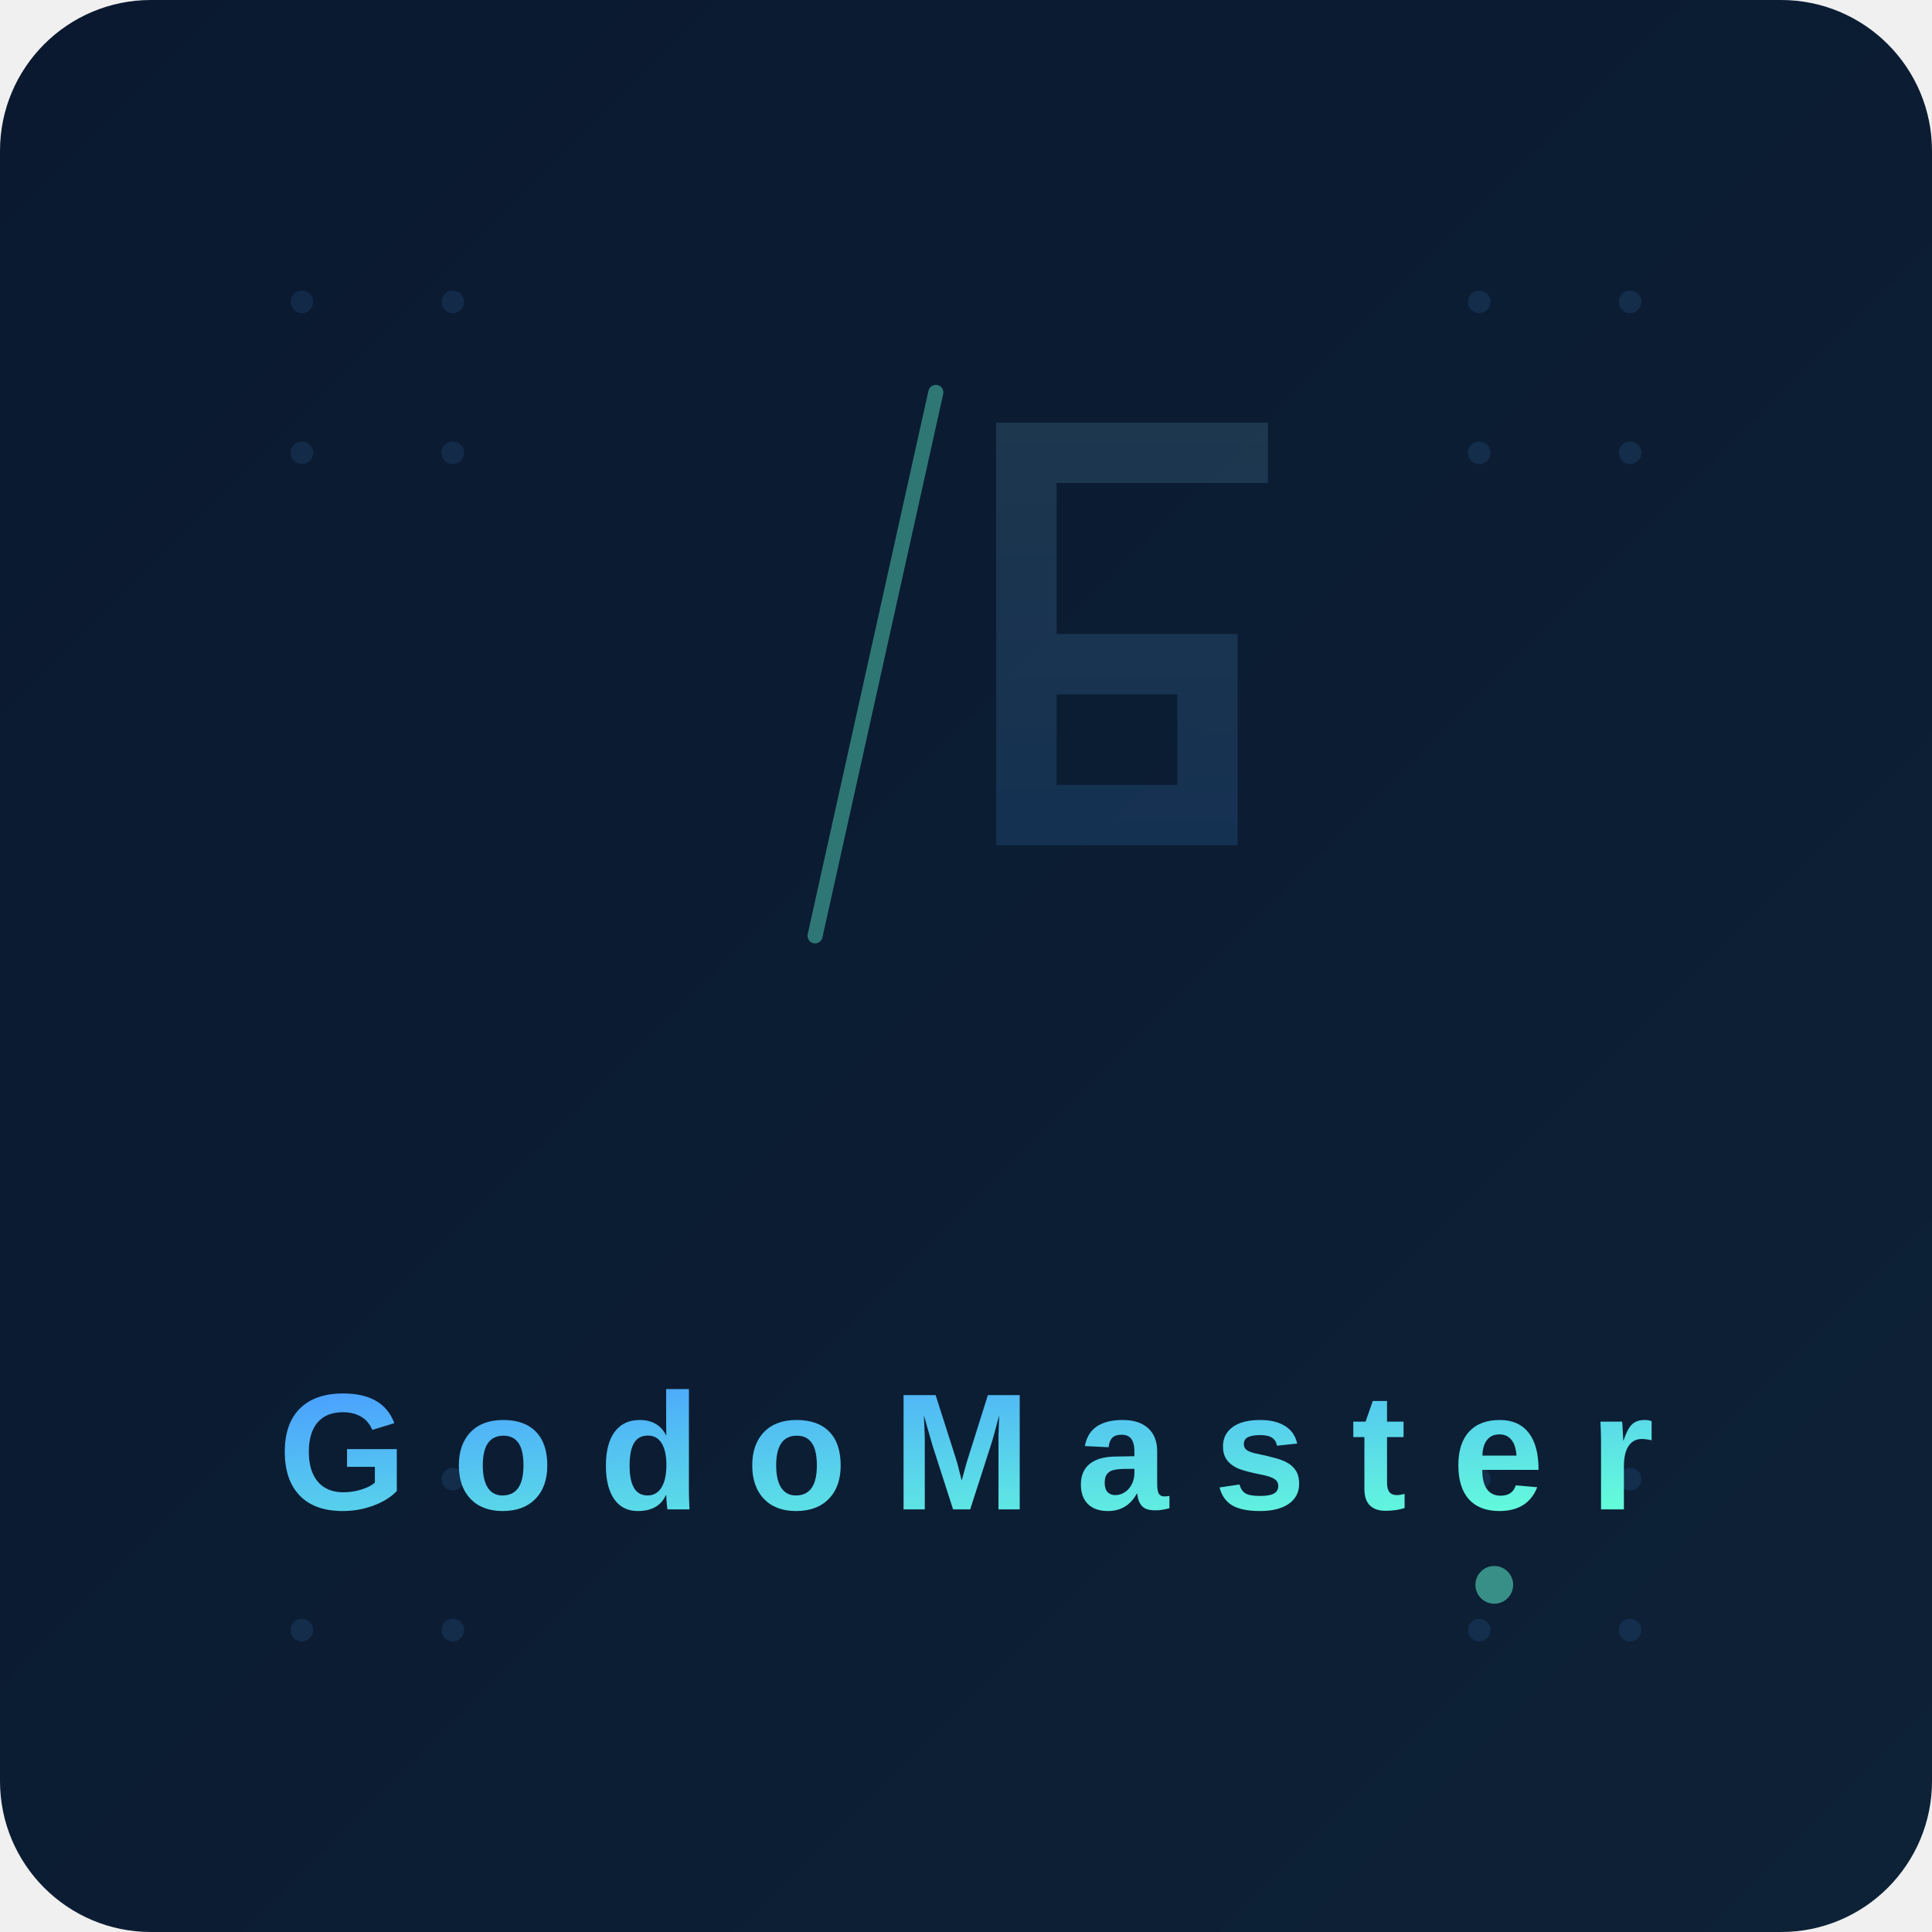
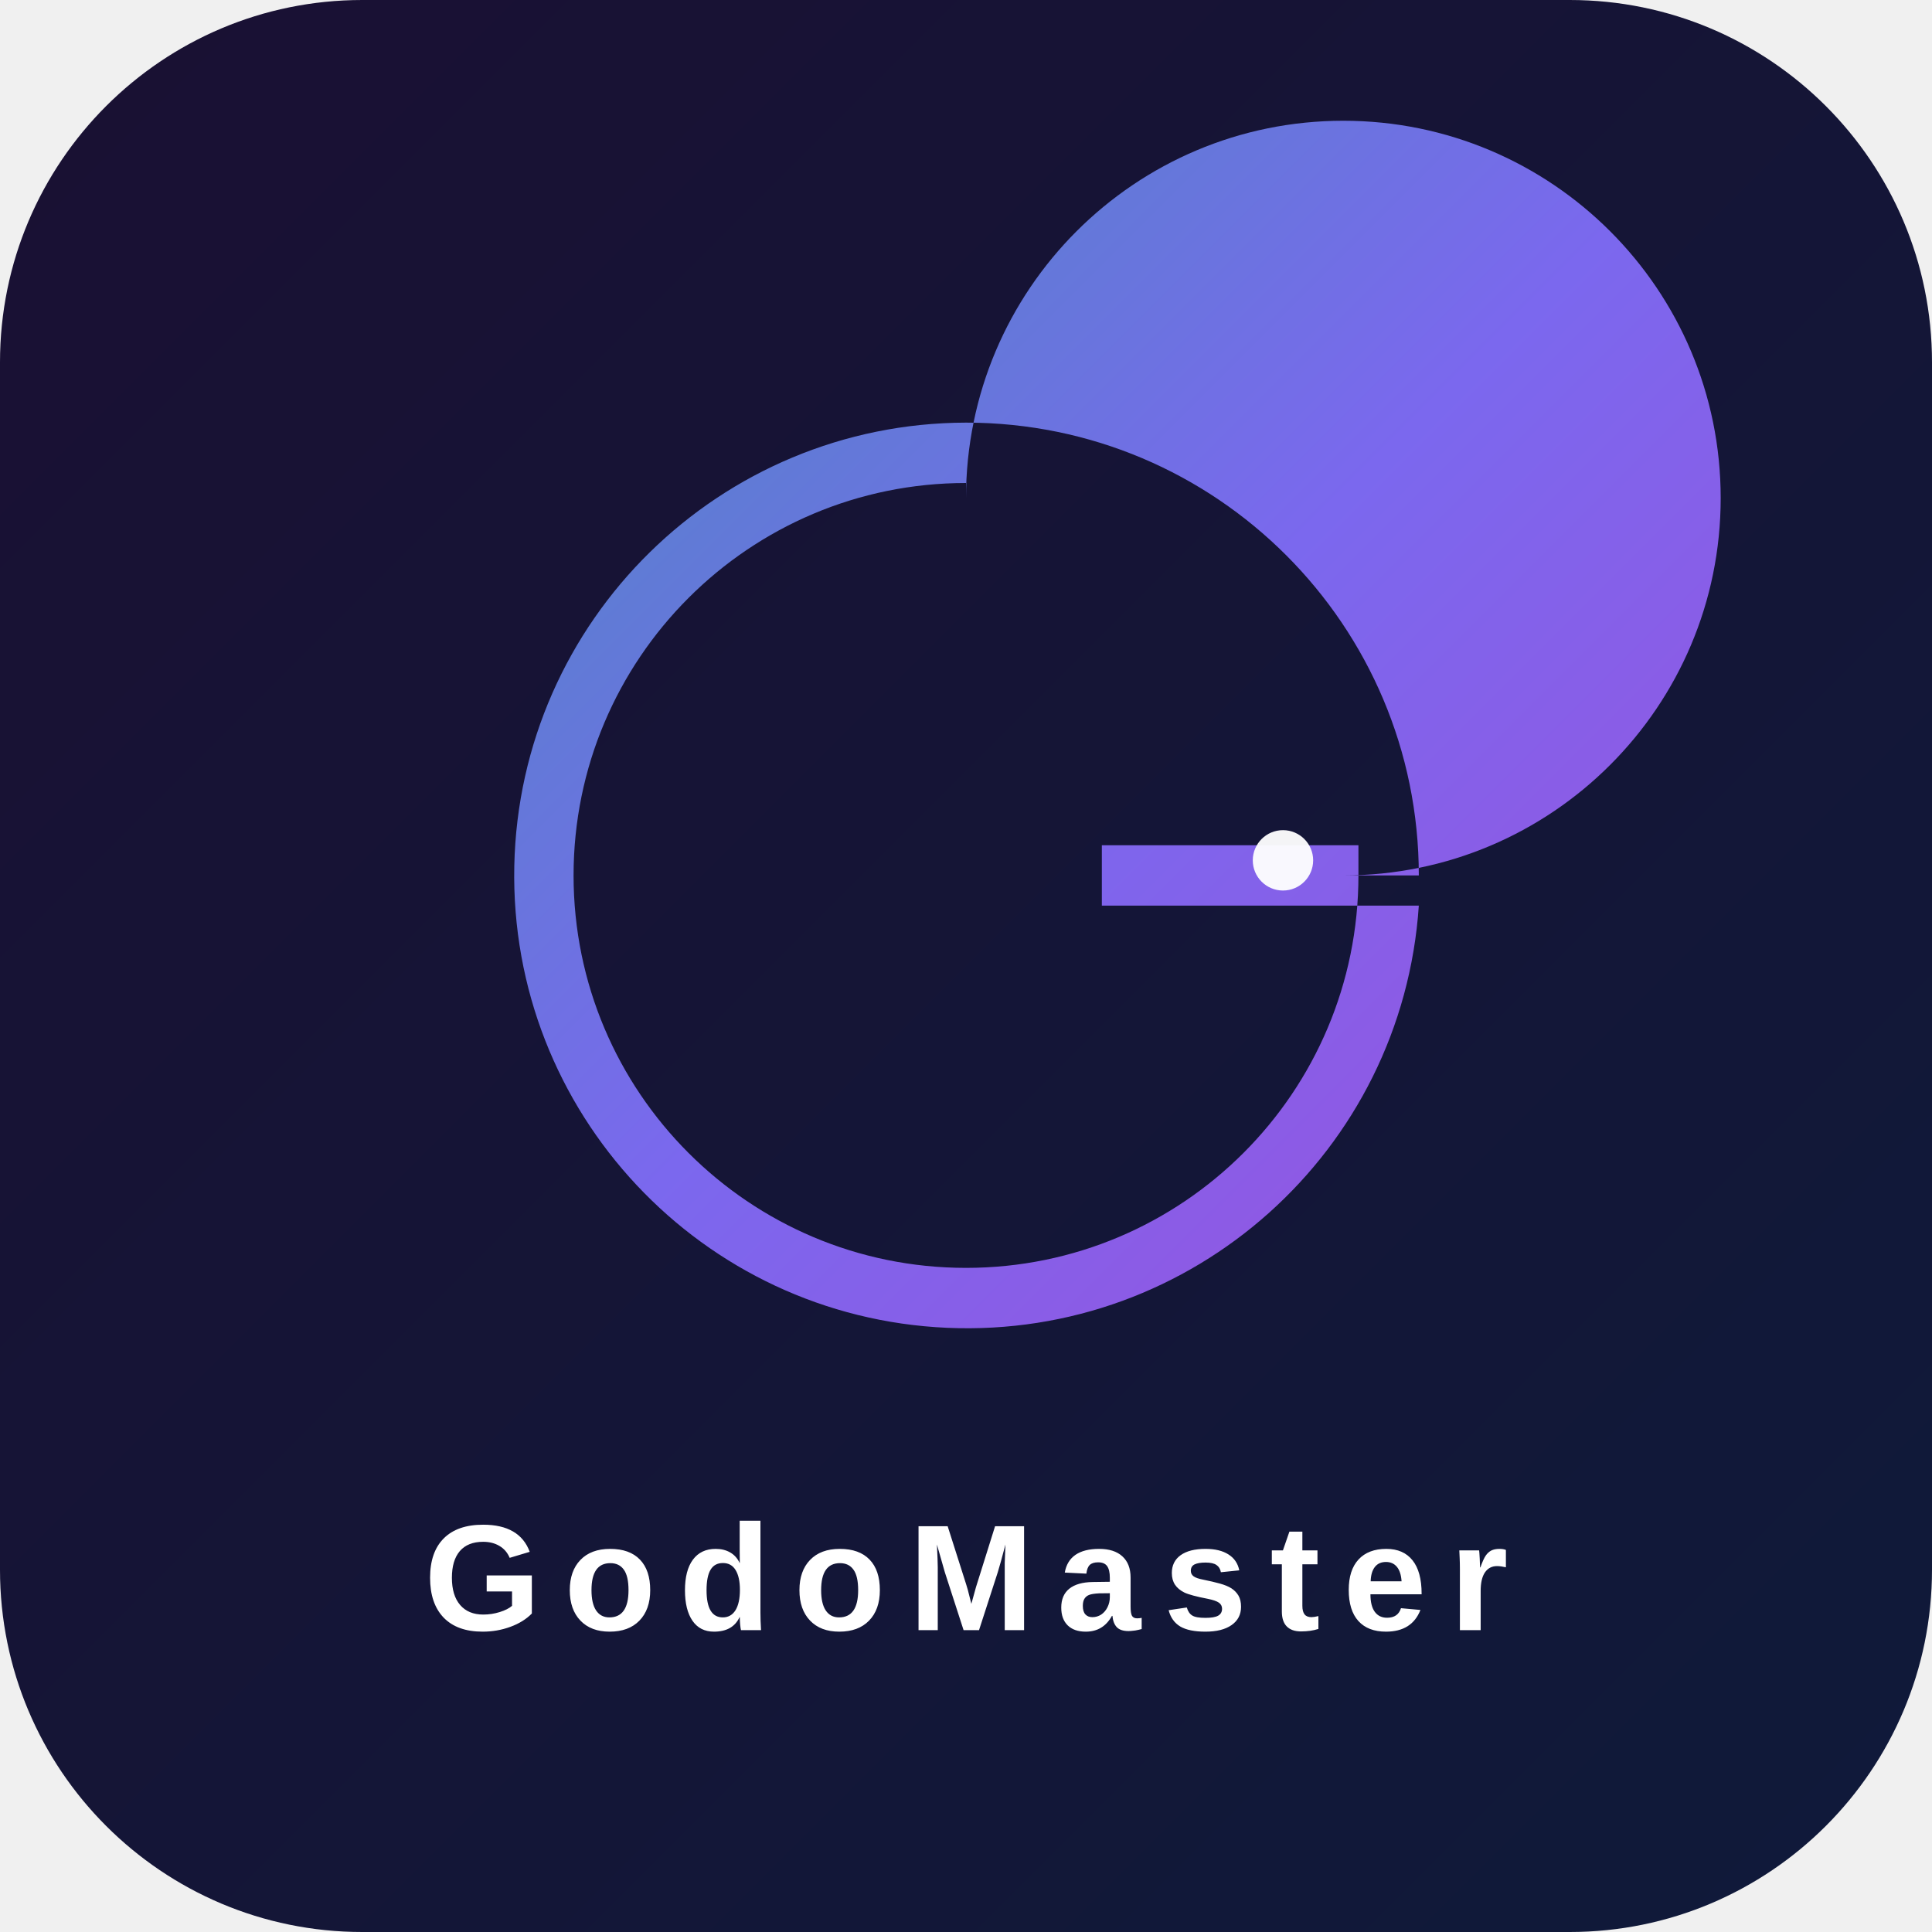
<svg xmlns="http://www.w3.org/2000/svg" viewBox="0 0 256 256" width="256" height="256">
  <defs>
-     <linearGradient id="bgGrad" x1="0%" y1="0%" x2="100%" y2="100%">
-       <stop offset="0%" stop-color="#0a192f" />
-       <stop offset="100%" stop-color="#0d2137" />
+     <linearGradient id="bg" x1="0%" y1="0%" x2="100%" y2="100%">
+       <stop offset="0%" stop-color="#1a1033" />
+       <stop offset="100%" stop-color="#0f1a3a" />
    </linearGradient>
-     <linearGradient id="blueGrad" x1="0%" y1="0%" x2="100%" y2="100%">
-       <stop offset="0%" stop-color="#4a9eff" />
-       <stop offset="100%" stop-color="#64ffda" />
+     <linearGradient id="gMain" x1="0%" y1="0%" x2="100%" y2="100%">
+       <stop offset="0%" stop-color="#478CBF" />
+       <stop offset="50%" stop-color="#7B68EE" />
+       <stop offset="100%" stop-color="#9D4EDD" />
    </linearGradient>
-     <linearGradient id="lightBlue" x1="0%" y1="0%" x2="0%" y2="100%">
-       <stop offset="0%" stop-color="#89CFF0" />
-       <stop offset="100%" stop-color="#4a9eff" />
+     <linearGradient id="accent" x1="0%" y1="0%" x2="0%" y2="100%">
+       <stop offset="0%" stop-color="#9D4EDD" />
+       <stop offset="100%" stop-color="#478CBF" />
    </linearGradient>
-     <filter id="glow">
-       <feGaussianBlur stdDeviation="2" result="blur" />
-       <feMerge>
-         <feMergeNode in="blur" />
-         <feMergeNode in="SourceGraphic" />
-       </feMerge>
-     </filter>
  </defs>
-   <rect width="256" height="256" fill="url(#bgGrad)" rx="20" />
-   <g transform="translate(128, 112)">
-     <path d="M40,-56 L40,-48 L12,-48 L12,-8 L28,-8 L28,-20 L12,-20 L12,-28 L36,-28 L36,0 L4,0 L4,-56 Z" fill="url(#lightBlue)" opacity="0.15" />
-     <line x1="8" y1="-52" x2="44" y2="-52" stroke="url(#blueGrad)" stroke-width="5" stroke-linecap="square" filter="url(#glow)" />
-     <line x1="44" y1="-52" x2="44" y2="-4" stroke="url(#blueGrad)" stroke-width="5" stroke-linecap="square" filter="url(#glow)" />
-     <line x1="44" y1="-4" x2="20" y2="-4" stroke="url(#blueGrad)" stroke-width="5" stroke-linecap="square" filter="url(#glow)" />
-     <line x1="20" y1="-4" x2="20" y2="-24" stroke="url(#blueGrad)" stroke-width="5" stroke-linecap="square" filter="url(#glow)" />
-     <line x1="20" y1="-24" x2="36" y2="-24" stroke="url(#blueGrad)" stroke-width="5" stroke-linecap="square" filter="url(#glow)" />
-     <line x1="8" y1="-52" x2="8" y2="4" stroke="url(#blueGrad)" stroke-width="5" stroke-linecap="square" filter="url(#glow)" />
-     <line x1="8" y1="4" x2="44" y2="4" stroke="url(#blueGrad)" stroke-width="5" stroke-linecap="square" filter="url(#glow)" />
-     <line x1="-4" y1="-60" x2="-20" y2="12" stroke="#64ffda" stroke-width="2" opacity="0.4" stroke-linecap="round" />
+   <rect width="256" height="256" fill="url(#bg)" rx="48" />
+   <g transform="translate(128, 116)">
+     <path d="       M 0,-52       A 52,52 0 1,0 52,0       L 52,-4       L 18,-4       L 18,4       L 60,4       A 60,60 0 1,1 0,-60       A 60,60 0 0,1 60,0       L 50,0       A 50,50 0 1,0 0,-50       Z     " fill="url(#gMain)" stroke="none" />
+     <circle cx="42" cy="-2" r="4" fill="#FFFFFF" opacity="0.95" />
  </g>
-   <g fill="#4a9eff" opacity="0.12">
-     <circle cx="40" cy="40" r="1.5" />
-     <circle cx="40" cy="60" r="1.5" />
-     <circle cx="60" cy="40" r="1.5" />
-     <circle cx="60" cy="60" r="1.5" />
-     <circle cx="196" cy="40" r="1.5" />
-     <circle cx="196" cy="60" r="1.5" />
-     <circle cx="216" cy="40" r="1.5" />
-     <circle cx="216" cy="60" r="1.5" />
-     <circle cx="40" cy="196" r="1.5" />
-     <circle cx="40" cy="216" r="1.5" />
-     <circle cx="60" cy="196" r="1.5" />
-     <circle cx="60" cy="216" r="1.5" />
-     <circle cx="196" cy="196" r="1.5" />
-     <circle cx="196" cy="216" r="1.5" />
-     <circle cx="216" cy="196" r="1.5" />
-     <circle cx="216" cy="216" r="1.5" />
-   </g>
-   <text x="128" y="200" text-anchor="middle" font-family="'SF Pro Display', 'Helvetica Neue', Arial, sans-serif" font-size="22" font-weight="600" fill="url(#blueGrad)" letter-spacing="6">GodoMaster</text>
-   <line x1="58" y1="210" x2="198" y2="210" stroke="url(#blueGrad)" stroke-width="1" opacity="0.3" />
-   <circle cx="198" cy="210" r="2.5" fill="#64ffda" opacity="0.5" />
+   <text x="128" y="216" text-anchor="middle" font-family="'SF Pro Display', 'Helvetica Neue', Arial, sans-serif" font-size="20" font-weight="700" fill="#FFFFFF" letter-spacing="3">GodoMaster</text>
</svg>
